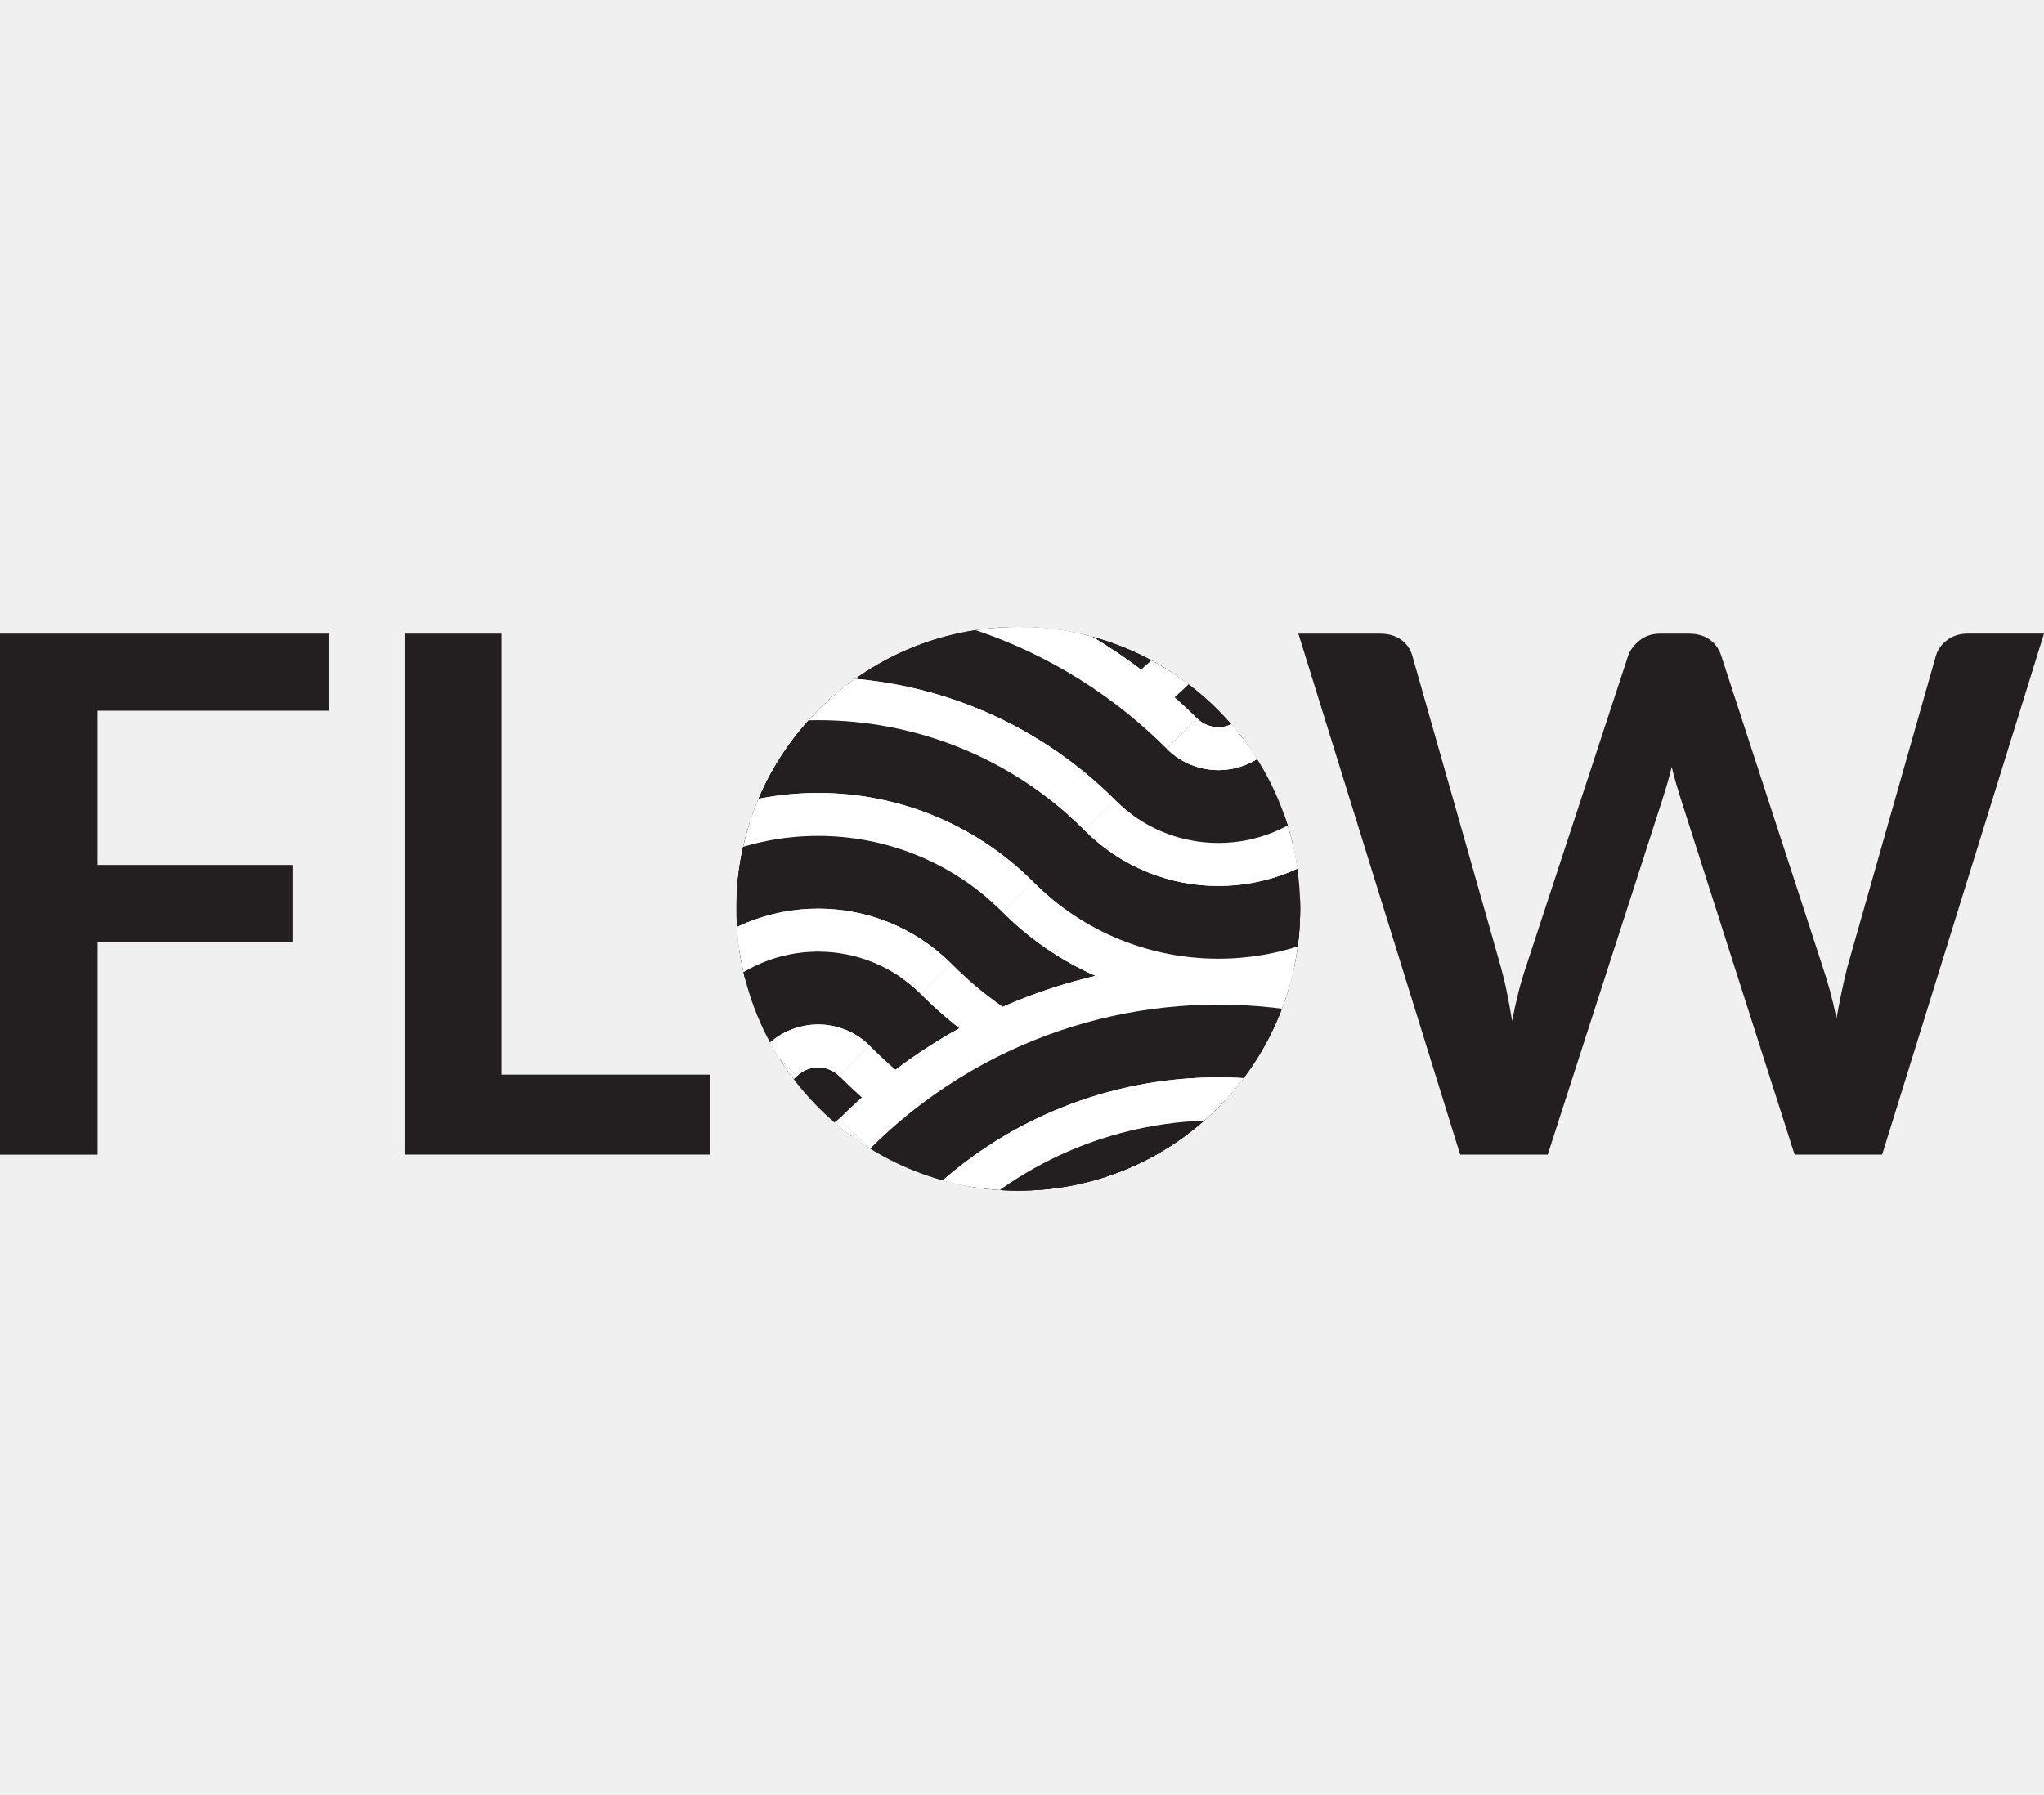
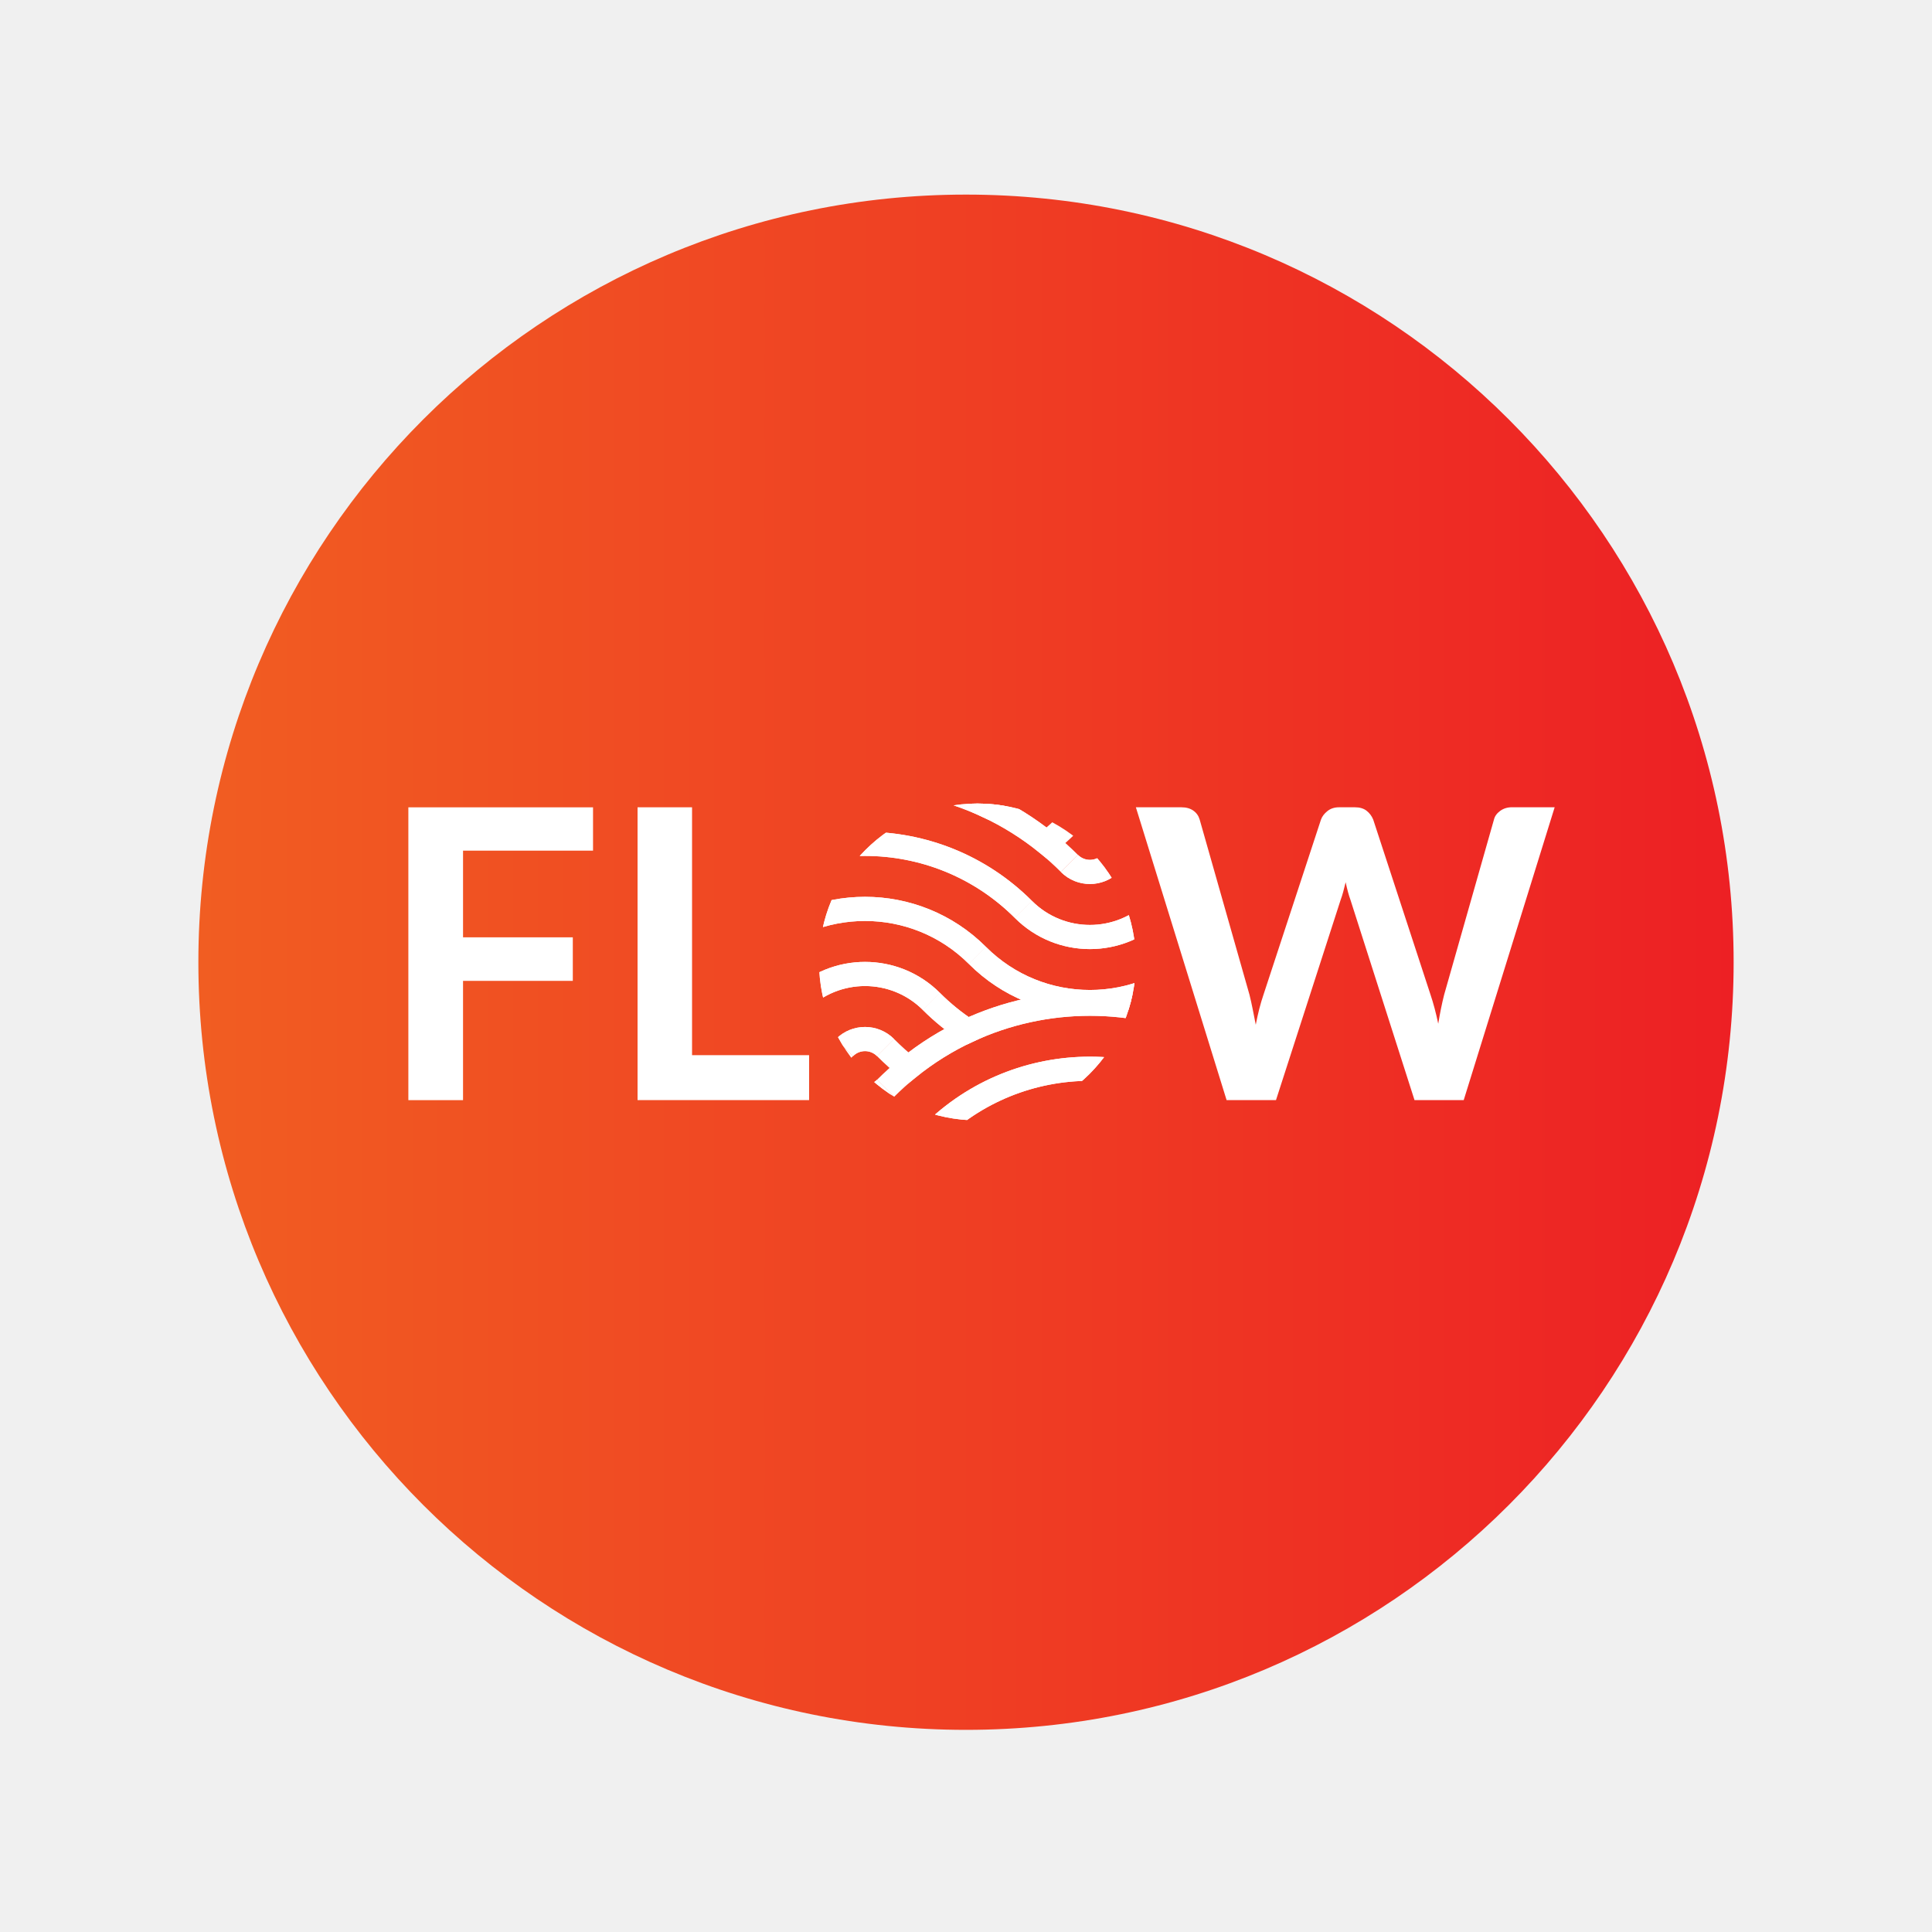
- <svg xmlns="http://www.w3.org/2000/svg" id="Layer_1" data-name="Layer 1" viewBox="0 0 304.37 267.31">
+ <svg xmlns="http://www.w3.org/2000/svg" id="Icons" viewBox="0 0 512 512">
  <defs>
    <style>
-       .cls-1 {
-         clip-path: url(#clippath);
+       .cls-1, .cls-2 {
+         fill: none;
      }

      .cls-2 {
        stroke: #fff;
        stroke-miterlimit: 10;
        stroke-width: 6.4px;
      }

-       .cls-2, .cls-3, .cls-4 {
-         fill: #231f20;
+       .cls-3 {
+         fill: #fff;
      }

      .cls-4 {
-         stroke-width: 0px;
+         fill: url(#New_Gradient_Swatch_1);
+       }
+ 
+       .cls-5 {
+         clip-path: url(#clippath);
      }
    </style>
+     <linearGradient id="New_Gradient_Swatch_1" data-name="New Gradient Swatch 1" x1="52.57" y1="255" x2="459.43" y2="255" gradientUnits="userSpaceOnUse">
+       <stop offset="0" stop-color="#f15d22" />
+       <stop offset="1" stop-color="#ed2024" />
+     </linearGradient>
    <clipPath id="clippath">
-       <circle class="cls-4" cx="151.63" cy="135.36" r="41.98" />
+       <circle class="cls-1" cx="259.04" cy="254.93" r="41.98" />
    </clipPath>
  </defs>
+   <circle class="cls-4" cx="256" cy="255" r="203.43" />
  <g>
-     <path class="cls-4" d="M48.94,94.38v11.48H14.54v22.97h29.03v11.54H14.54v31.61H0v-77.6h48.94Z" />
-     <path class="cls-4" d="M74.7,160.06h31.07v11.91h-45.51v-77.59h14.44v65.68Z" />
-   </g>
-   <g>
-     <circle class="cls-3" cx="151.63" cy="135.36" r="41.98" />
-     <g class="cls-1">
+     <g>
+       <path class="cls-3" d="M122.71,225.43v22.97h29.09v11.54h-29.09v31.61h-14.49v-77.6h48.94v11.48h-34.45Z" />
+       <path class="cls-3" d="M214.42,279.63v11.91h-45.46v-77.6h14.44v65.69h31.02Z" />
+     </g>
+     <g class="cls-5">
      <g>
-         <path class="cls-2" d="M163.82,205.44c-2.97,2.97-6.18,5.56-9.57,7.77,5.53,2.58,10.82,5.87,15.73,9.84,2.08-1.68,4.09-3.49,6.02-5.42" />
-         <path class="cls-2" d="M79.84,205.44c2.97,2.97,6.18,5.56,9.57,7.77,20.5-9.57,44.36-9.57,64.85,0,3.38-2.21,6.59-4.79,9.57-7.77M151.63,193.25c-16.46,16.46-43.14,16.46-59.6,0" />
-         <path class="cls-2" d="M92.03,193.25c16.46,16.46,43.14,16.46,59.6,0M139.44,181.06c-9.73,9.73-25.49,9.73-35.22,0" />
-         <path class="cls-2" d="M104.22,181.06c9.73,9.73,25.49,9.73,35.22,0M127.25,168.87c-2.99,2.99-7.84,2.99-10.84,0" />
-         <path class="cls-2" d="M116.41,168.87c2.99,2.99,7.84,2.99,10.84,0" />
-         <path class="cls-2" d="M176.01,228.47c-1.93-1.93-3.95-3.74-6.02-5.42-4.91-3.98-10.2-7.26-15.73-9.84-20.5-9.57-44.36-9.57-64.85,0-5.53,2.58-10.82,5.87-15.73,9.84-2.08,1.68-4.09,3.49-6.02,5.42M79.84,240.66c23.19-23.19,60.79-23.19,83.98,0" />
-         <path class="cls-2" d="M163.82,240.66c-23.19-23.19-60.79-23.19-83.98,0M92.03,252.85c16.46-16.46,43.14-16.46,59.6,0" />
-         <path class="cls-2" d="M151.63,252.85c-16.46-16.46-43.14-16.46-59.6,0M104.22,265.04c9.73-9.73,25.49-9.73,35.22,0" />
-       </g>
-       <g>
-         <path class="cls-2" d="M104.22,145.84c-2.97,2.97-6.18,5.56-9.57,7.77,5.53,2.58,10.82,5.87,15.73,9.84,2.08-1.68,4.09-3.49,6.02-5.42" />
-         <path class="cls-2" d="M20.24,145.84c2.97,2.97,6.18,5.56,9.57,7.77,20.5-9.57,44.36-9.57,64.85,0,3.38-2.21,6.59-4.79,9.57-7.77M92.03,133.65c-16.46,16.46-43.14,16.46-59.6,0" />
-         <path class="cls-2" d="M32.43,133.65c16.46,16.46,43.14,16.46,59.6,0M79.84,121.46c-9.73,9.73-25.49,9.73-35.22,0" />
-         <path class="cls-2" d="M44.62,121.46c9.73,9.73,25.49,9.73,35.22,0M67.65,109.27c-2.99,2.99-7.84,2.99-10.84,0" />
-         <path class="cls-2" d="M56.81,109.27c2.99,2.99,7.84,2.99,10.84,0" />
-         <path class="cls-2" d="M116.41,168.87c-1.93-1.93-3.95-3.74-6.02-5.42-4.91-3.98-10.2-7.26-15.73-9.84-20.5-9.57-44.36-9.57-64.85,0-5.53,2.58-10.82,5.87-15.73,9.84-2.08,1.68-4.09,3.49-6.02,5.42M20.24,181.06c23.19-23.19,60.79-23.19,83.98,0" />
-         <path class="cls-2" d="M104.22,181.06c-23.19-23.19-60.79-23.19-83.98,0M32.43,193.25c16.46-16.46,43.14-16.46,59.6,0" />
-         <path class="cls-2" d="M92.03,193.25c-16.46-16.46-43.14-16.46-59.6,0M44.62,205.44c9.73-9.73,25.49-9.73,35.22,0" />
-       </g>
-       <g>
-         <path class="cls-2" d="M127.25,158.03c1.93,1.93,3.95,3.74,6.02,5.42,4.91-3.98,10.2-7.26,15.73-9.84-3.38-2.21-6.59-4.79-9.57-7.77" />
-         <path class="cls-2" d="M223.42,145.84c-2.97,2.97-6.18,5.56-9.57,7.77,5.53,2.58,10.82,5.87,15.73,9.84,2.08-1.68,4.09-3.49,6.02-5.42" />
-         <path class="cls-2" d="M139.44,145.84c2.97,2.97,6.18,5.56,9.57,7.77,20.5-9.57,44.36-9.57,64.85,0,3.38-2.21,6.59-4.79,9.57-7.77M211.23,133.65c-16.46,16.46-43.14,16.46-59.6,0" />
-         <path class="cls-2" d="M151.63,133.65c16.46,16.46,43.14,16.46,59.6,0M199.04,121.46c-9.73,9.73-25.49,9.73-35.22,0" />
-         <path class="cls-2" d="M163.82,121.46c9.73,9.73,25.49,9.73,35.22,0M186.85,109.27c-2.99,2.99-7.84,2.99-10.84,0" />
-         <path class="cls-2" d="M176.01,109.27c2.99,2.99,7.84,2.99,10.84,0" />
-         <path class="cls-2" d="M235.61,168.87c-1.93-1.93-3.95-3.74-6.02-5.42-4.91-3.98-10.2-7.26-15.73-9.84-20.5-9.57-44.36-9.57-64.85,0-5.53,2.58-10.82,5.87-15.73,9.84-2.08,1.68-4.09,3.49-6.02,5.42M139.44,181.06c23.19-23.19,60.79-23.19,83.98,0" />
-         <path class="cls-2" d="M223.42,181.06c-23.19-23.19-60.79-23.19-83.98,0M151.63,193.25c16.46-16.46,43.14-16.46,59.6,0" />
-         <path class="cls-2" d="M211.23,193.25c-16.46-16.46-43.14-16.46-59.6,0M163.82,205.44c9.73-9.73,25.49-9.73,35.22,0" />
-         <path class="cls-2" d="M199.04,205.44c-9.73-9.73-25.49-9.73-35.22,0M176.01,217.63c2.99-2.99,7.84-2.99,10.84,0" />
-         <path class="cls-2" d="M186.85,217.63c-2.99-2.99-7.84-2.99-10.84,0" />
-       </g>
-       <g>
-         <path class="cls-2" d="M67.65,98.43c1.93,1.93,3.95,3.74,6.02,5.42,4.91-3.98,10.2-7.26,15.73-9.84-3.38-2.21-6.59-4.79-9.57-7.77" />
-         <path class="cls-2" d="M163.82,86.24c-2.97,2.97-6.18,5.56-9.57,7.77,5.53,2.58,10.82,5.87,15.73,9.84,2.08-1.68,4.09-3.49,6.02-5.42" />
-         <path class="cls-2" d="M79.84,86.24c2.97,2.97,6.18,5.56,9.57,7.77,20.5-9.57,44.36-9.57,64.85,0,3.38-2.21,6.59-4.79,9.57-7.77M151.63,74.05c-16.46,16.46-43.14,16.46-59.6,0" />
-         <path class="cls-2" d="M92.03,74.05c16.46,16.46,43.14,16.46,59.6,0M139.44,61.86c-9.73,9.73-25.49,9.73-35.22,0" />
-         <path class="cls-2" d="M104.22,61.86c9.73,9.73,25.49,9.73,35.22,0M127.25,49.67c-2.99,2.99-7.84,2.99-10.84,0" />
-         <path class="cls-2" d="M116.41,49.67c2.99,2.99,7.84,2.99,10.84,0" />
-         <path class="cls-2" d="M176.01,109.27c-1.93-1.93-3.95-3.74-6.02-5.42-4.91-3.98-10.2-7.26-15.73-9.84-20.5-9.57-44.36-9.57-64.85,0-5.53,2.58-10.82,5.87-15.73,9.84-2.08,1.68-4.09,3.49-6.02,5.42M79.84,121.46c23.19-23.19,60.79-23.19,83.98,0" />
-         <path class="cls-2" d="M163.82,121.46c-23.19-23.19-60.79-23.19-83.98,0M92.03,133.65c16.46-16.46,43.14-16.46,59.6,0" />
-         <path class="cls-2" d="M151.63,133.65c-16.46-16.46-43.14-16.46-59.6,0M104.22,145.84c9.73-9.73,25.49-9.73,35.22,0" />
-         <path class="cls-2" d="M139.44,145.84c-9.73-9.73-25.49-9.73-35.22,0M116.41,158.03c2.99-2.99,7.84-2.99,10.84,0" />
-         <path class="cls-2" d="M127.25,158.03c-2.99-2.99-7.84-2.99-10.84,0" />
-       </g>
-       <g>
-         <path class="cls-2" d="M186.85,98.43c1.93,1.93,3.95,3.74,6.02,5.42,4.91-3.98,10.2-7.26,15.73-9.84-3.38-2.21-6.59-4.79-9.57-7.77" />
-         <path class="cls-2" d="M199.04,86.24c2.97,2.97,6.18,5.56,9.57,7.77,20.5-9.57,44.36-9.57,64.85,0,3.38-2.21,6.59-4.79,9.57-7.77M270.83,74.05c-16.46,16.46-43.14,16.46-59.6,0" />
-         <path class="cls-2" d="M211.23,74.05c16.46,16.46,43.14,16.46,59.6,0M258.64,61.86c-9.73,9.73-25.49,9.73-35.22,0" />
-         <path class="cls-2" d="M295.21,109.27c-1.93-1.93-3.95-3.74-6.02-5.42-4.91-3.98-10.2-7.26-15.73-9.84-20.5-9.57-44.36-9.57-64.85,0-5.53,2.58-10.82,5.87-15.73,9.84-2.08,1.68-4.09,3.49-6.02,5.42M199.04,121.46c23.19-23.19,60.79-23.19,83.98,0" />
-         <path class="cls-2" d="M283.02,121.46c-23.19-23.19-60.79-23.19-83.98,0M211.23,133.65c16.46-16.46,43.14-16.46,59.6,0" />
-         <path class="cls-2" d="M270.83,133.65c-16.46-16.46-43.14-16.46-59.6,0M223.42,145.84c9.73-9.73,25.49-9.73,35.22,0" />
-         <path class="cls-2" d="M258.64,145.84c-9.73-9.73-25.49-9.73-35.22,0M235.61,158.03c2.99-2.99,7.84-2.99,10.84,0" />
-         <path class="cls-2" d="M246.45,158.03c-2.99-2.99-7.84-2.99-10.84,0" />
-       </g>
-       <g>
-         <path class="cls-2" d="M127.25,38.83c1.93,1.93,3.95,3.74,6.02,5.42,4.91-3.98,10.2-7.26,15.73-9.84-3.38-2.21-6.59-4.79-9.57-7.77" />
-         <path class="cls-2" d="M139.44,26.64c2.97,2.97,6.18,5.56,9.57,7.77,20.5-9.57,44.36-9.57,64.85,0,3.38-2.21,6.59-4.79,9.57-7.77M211.23,14.45c-16.46,16.46-43.14,16.46-59.6,0" />
-         <path class="cls-2" d="M151.63,14.45c16.46,16.46,43.14,16.46,59.6,0M199.04,2.26c-9.73,9.73-25.49,9.73-35.22,0" />
-         <path class="cls-2" d="M235.61,49.67c-1.93-1.93-3.95-3.74-6.02-5.42-4.91-3.98-10.2-7.26-15.73-9.84-20.5-9.57-44.36-9.57-64.85,0-5.53,2.58-10.82,5.87-15.73,9.84-2.08,1.68-4.09,3.49-6.02,5.42M139.44,61.86c23.19-23.19,60.79-23.19,83.98,0" />
-         <path class="cls-2" d="M223.42,61.86c-23.19-23.19-60.79-23.19-83.98,0M151.63,74.05c16.46-16.46,43.14-16.46,59.6,0" />
-         <path class="cls-2" d="M211.23,74.05c-16.46-16.46-43.14-16.46-59.6,0M163.82,86.24c9.73-9.73,25.49-9.73,35.22,0" />
-         <path class="cls-2" d="M199.04,86.24c-9.73-9.73-25.49-9.73-35.22,0M176.01,98.43c2.99-2.99,7.84-2.99,10.84,0" />
-         <path class="cls-2" d="M186.85,98.43c-2.99-2.99-7.84-2.99-10.84,0" />
+         <g>
+           <g>
+             <path class="cls-2" d="M271.23,325.01c-2.97,2.97-6.18,5.56-9.57,7.77,5.53,2.58,10.82,5.87,15.73,9.84,2.08-1.68,4.09-3.49,6.02-5.42" />
+             <path class="cls-2" d="M187.25,325.01c2.97,2.97,6.18,5.56,9.57,7.77,20.5-9.57,44.36-9.57,64.85,0,3.38-2.21,6.59-4.79,9.57-7.77M259.04,312.82c-16.46,16.46-43.14,16.46-59.6,0" />
+             <path class="cls-2" d="M199.44,312.82c16.46,16.46,43.14,16.46,59.6,0M246.85,300.62c-9.73,9.73-25.49,9.73-35.22,0" />
+             <path class="cls-2" d="M211.63,300.62c9.73,9.73,25.49,9.73,35.22,0M234.66,288.43c-2.99,2.99-7.84,2.99-10.84,0" />
+             <path class="cls-2" d="M223.82,288.43c2.99,2.99,7.84,2.99,10.84,0" />
+             <path class="cls-2" d="M283.42,348.03c-1.93-1.93-3.95-3.74-6.02-5.42-4.91-3.98-10.2-7.26-15.73-9.84-20.5-9.57-44.36-9.57-64.85,0-5.53,2.58-10.82,5.87-15.73,9.84-2.08,1.68-4.09,3.49-6.02,5.42M187.25,360.23c23.19-23.19,60.79-23.19,83.98,0" />
+             <path class="cls-2" d="M271.23,360.23c-23.19-23.19-60.79-23.19-83.98,0M199.44,372.42c16.46-16.46,43.14-16.46,59.6,0" />
+             <path class="cls-2" d="M259.04,372.42c-16.46-16.46-43.14-16.46-59.6,0M211.63,384.61c9.73-9.73,25.49-9.73,35.22,0" />
+           </g>
+           <g>
+             <path class="cls-2" d="M211.63,265.41c-2.97,2.97-6.18,5.56-9.57,7.77,5.53,2.58,10.82,5.87,15.73,9.84,2.08-1.68,4.09-3.49,6.02-5.42" />
+             <path class="cls-2" d="M127.65,265.41c2.97,2.97,6.18,5.56,9.57,7.77,20.5-9.57,44.36-9.57,64.85,0,3.38-2.21,6.59-4.79,9.57-7.77M199.44,253.21c-16.46,16.46-43.14,16.46-59.6,0" />
+             <path class="cls-2" d="M139.84,253.21c16.46,16.46,43.14,16.46,59.6,0M187.25,241.02c-9.73,9.73-25.49,9.73-35.22,0" />
+             <path class="cls-2" d="M152.03,241.02c9.73,9.73,25.49,9.73,35.22,0M175.06,228.83c-2.99,2.99-7.84,2.99-10.84,0" />
+             <path class="cls-2" d="M164.22,228.83c2.99,2.99,7.84,2.99,10.84,0" />
+             <path class="cls-2" d="M223.82,288.43c-1.93-1.93-3.95-3.74-6.02-5.42-4.91-3.98-10.2-7.26-15.73-9.84-20.5-9.57-44.36-9.57-64.85,0-5.53,2.58-10.82,5.87-15.73,9.84-2.08,1.68-4.09,3.49-6.02,5.42M127.65,300.62c23.19-23.19,60.79-23.19,83.98,0" />
+             <path class="cls-2" d="M211.63,300.62c-23.19-23.19-60.79-23.19-83.98,0M139.84,312.82c16.46-16.46,43.14-16.46,59.6,0" />
+             <path class="cls-2" d="M199.44,312.82c-16.46-16.46-43.14-16.46-59.6,0M152.03,325.01c9.73-9.73,25.49-9.73,35.22,0" />
+           </g>
+         </g>
+         <g>
+           <g>
+             <path class="cls-2" d="M234.66,277.6c1.93,1.93,3.95,3.74,6.02,5.42,4.91-3.98,10.2-7.26,15.73-9.84-3.38-2.21-6.59-4.79-9.57-7.77" />
+             <path class="cls-2" d="M330.83,265.41c-2.97,2.97-6.18,5.56-9.57,7.77,5.53,2.58,10.82,5.87,15.73,9.84,2.08-1.68,4.09-3.49,6.02-5.42" />
+             <path class="cls-2" d="M246.85,265.41c2.97,2.97,6.18,5.56,9.57,7.77,20.5-9.57,44.36-9.57,64.85,0,3.38-2.21,6.59-4.79,9.57-7.77M318.64,253.21c-16.46,16.46-43.14,16.46-59.6,0" />
+             <path class="cls-2" d="M259.04,253.21c16.46,16.46,43.14,16.46,59.6,0M306.45,241.02c-9.73,9.73-25.49,9.73-35.22,0" />
+             <path class="cls-2" d="M271.23,241.02c9.73,9.73,25.49,9.73,35.22,0M294.26,228.83c-2.99,2.99-7.84,2.99-10.84,0" />
+             <path class="cls-2" d="M283.42,228.83c2.99,2.99,7.84,2.99,10.84,0" />
+             <path class="cls-2" d="M343.02,288.43c-1.93-1.93-3.95-3.74-6.02-5.42-4.91-3.98-10.2-7.26-15.73-9.84-20.5-9.57-44.36-9.57-64.85,0-5.53,2.58-10.82,5.87-15.73,9.84-2.08,1.68-4.09,3.49-6.02,5.42M246.85,300.62c23.19-23.19,60.79-23.19,83.98,0" />
+             <path class="cls-2" d="M330.83,300.62c-23.19-23.19-60.79-23.19-83.98,0M259.04,312.82c16.46-16.46,43.14-16.46,59.6,0" />
+             <path class="cls-2" d="M318.64,312.82c-16.46-16.46-43.14-16.46-59.6,0M271.23,325.01c9.73-9.73,25.49-9.73,35.22,0" />
+             <path class="cls-2" d="M306.45,325.01c-9.73-9.73-25.49-9.73-35.22,0M283.42,337.2c2.99-2.99,7.84-2.99,10.84,0" />
+             <path class="cls-2" d="M294.26,337.2c-2.99-2.99-7.84-2.99-10.84,0" />
+           </g>
+           <g>
+             <path class="cls-2" d="M175.06,218c1.93,1.93,3.95,3.74,6.02,5.42,4.91-3.98,10.2-7.26,15.73-9.84-3.38-2.21-6.59-4.79-9.57-7.77" />
+             <path class="cls-2" d="M271.23,205.8c-2.97,2.97-6.18,5.56-9.57,7.77,5.53,2.58,10.82,5.87,15.73,9.84,2.08-1.68,4.09-3.49,6.02-5.42" />
+             <path class="cls-2" d="M187.25,205.8c2.97,2.97,6.18,5.56,9.57,7.77,20.5-9.57,44.36-9.57,64.85,0,3.38-2.21,6.59-4.79,9.57-7.77M259.04,193.61c-16.46,16.46-43.14,16.46-59.6,0" />
+             <path class="cls-2" d="M199.44,193.61c16.46,16.46,43.14,16.46,59.6,0M246.85,181.42c-9.73,9.73-25.49,9.73-35.22,0" />
+             <path class="cls-2" d="M211.63,181.42c9.73,9.73,25.49,9.73,35.22,0M234.66,169.23c-2.99,2.99-7.84,2.99-10.84,0" />
+             <path class="cls-2" d="M223.82,169.23c2.99,2.99,7.84,2.99,10.84,0" />
+             <path class="cls-2" d="M283.42,228.83c-1.93-1.93-3.95-3.74-6.02-5.42-4.91-3.98-10.2-7.26-15.73-9.84-20.5-9.57-44.36-9.57-64.85,0-5.53,2.58-10.82,5.87-15.73,9.84-2.08,1.68-4.09,3.49-6.02,5.42M187.25,241.02c23.19-23.19,60.79-23.19,83.98,0" />
+             <path class="cls-2" d="M271.23,241.02c-23.19-23.19-60.79-23.19-83.98,0M199.44,253.21c16.46-16.46,43.14-16.46,59.6,0" />
+             <path class="cls-2" d="M259.04,253.21c-16.46-16.46-43.14-16.46-59.6,0M211.63,265.41c9.73-9.73,25.49-9.73,35.22,0" />
+             <path class="cls-2" d="M246.85,265.41c-9.73-9.73-25.49-9.73-35.22,0M223.82,277.6c2.99-2.99,7.84-2.99,10.84,0" />
+             <path class="cls-2" d="M234.66,277.6c-2.99-2.99-7.84-2.99-10.84,0" />
+           </g>
+         </g>
+         <g>
+           <g>
+             <path class="cls-2" d="M294.26,218c1.93,1.93,3.95,3.74,6.02,5.42,4.91-3.98,10.2-7.26,15.73-9.84-3.38-2.21-6.59-4.79-9.57-7.77" />
+             <path class="cls-2" d="M306.45,205.8c2.97,2.97,6.18,5.56,9.57,7.77,20.5-9.57,44.36-9.57,64.85,0,3.38-2.21,6.59-4.79,9.57-7.77M378.24,193.61c-16.46,16.46-43.14,16.46-59.6,0" />
+             <path class="cls-2" d="M318.64,193.61c16.46,16.46,43.14,16.46,59.6,0M366.05,181.42c-9.73,9.73-25.49,9.73-35.22,0" />
+             <path class="cls-2" d="M402.62,228.83c-1.93-1.93-3.95-3.74-6.02-5.42-4.91-3.98-10.2-7.26-15.73-9.84-20.5-9.57-44.36-9.57-64.85,0-5.53,2.58-10.82,5.87-15.73,9.84-2.08,1.68-4.09,3.49-6.02,5.42M306.45,241.02c23.19-23.19,60.79-23.19,83.98,0" />
+             <path class="cls-2" d="M390.43,241.02c-23.19-23.19-60.79-23.19-83.98,0M318.64,253.21c16.46-16.46,43.14-16.46,59.6,0" />
+             <path class="cls-2" d="M378.24,253.21c-16.46-16.46-43.14-16.46-59.6,0M330.83,265.41c9.73-9.73,25.49-9.73,35.22,0" />
+             <path class="cls-2" d="M366.05,265.41c-9.73-9.73-25.49-9.73-35.22,0M343.02,277.6c2.99-2.99,7.84-2.99,10.84,0" />
+             <path class="cls-2" d="M353.86,277.6c-2.99-2.99-7.84-2.99-10.84,0" />
+           </g>
+           <g>
+             <path class="cls-2" d="M234.66,158.39c1.93,1.93,3.95,3.74,6.02,5.42,4.91-3.98,10.2-7.26,15.73-9.84-3.38-2.21-6.59-4.79-9.57-7.77" />
+             <path class="cls-2" d="M246.85,146.2c2.97,2.97,6.18,5.56,9.57,7.77,20.5-9.57,44.36-9.57,64.85,0,3.38-2.21,6.59-4.79,9.57-7.77M318.64,134.01c-16.46,16.46-43.14,16.46-59.6,0" />
+             <path class="cls-2" d="M259.04,134.01c16.46,16.46,43.14,16.46,59.6,0M306.45,121.82c-9.73,9.73-25.49,9.73-35.22,0" />
+             <path class="cls-2" d="M343.02,169.23c-1.93-1.93-3.95-3.74-6.02-5.42-4.91-3.98-10.2-7.26-15.73-9.84-20.5-9.57-44.36-9.57-64.85,0-5.53,2.58-10.82,5.87-15.73,9.84-2.08,1.68-4.09,3.49-6.02,5.42M246.85,181.42c23.19-23.19,60.79-23.19,83.98,0" />
+             <path class="cls-2" d="M330.83,181.42c-23.19-23.19-60.79-23.19-83.98,0M259.04,193.61c16.46-16.46,43.14-16.46,59.6,0" />
+             <path class="cls-2" d="M318.64,193.61c-16.46-16.46-43.14-16.46-59.6,0M271.23,205.8c9.73-9.73,25.49-9.73,35.22,0" />
+             <path class="cls-2" d="M306.45,205.8c-9.73-9.73-25.49-9.73-35.22,0M283.42,218c2.99-2.99,7.84-2.99,10.84,0" />
+             <path class="cls-2" d="M294.26,218c-2.99-2.99-7.84-2.99-10.84,0" />
+           </g>
+         </g>
      </g>
    </g>
+     <path class="cls-3" d="M412,213.94l-24.1,77.6h-13.04l-16.96-53.02c-.47-1.29-.89-2.86-1.29-4.72-.21.89-.43,1.74-.64,2.52-.21.79-.45,1.52-.7,2.2l-17.12,53.02h-13.09l-24.04-77.6h12.08c1.25,0,2.3.29,3.14.88.84.59,1.4,1.39,1.69,2.39l13.2,46.42c.29,1.15.56,2.39.83,3.73.27,1.34.55,2.75.83,4.21.29-1.5.6-2.92.94-4.24.34-1.32.71-2.56,1.1-3.7l15.24-46.42c.29-.82.85-1.57,1.69-2.25.84-.68,1.87-1.02,3.09-1.02h4.24c1.25,0,2.27.3,3.06.91.79.61,1.38,1.4,1.77,2.36l15.19,46.42c.75,2.22,1.43,4.78,2.04,7.67.46-2.83.98-5.38,1.56-7.67l13.2-46.42c.21-.89.76-1.66,1.64-2.31.88-.64,1.92-.97,3.14-.97h11.32Z" />
  </g>
-   <path class="cls-4" d="M193.34,94.38h12.13c1.25,0,2.3.29,3.14.88.84.59,1.4,1.39,1.69,2.39l13.2,46.42c.32,1.15.62,2.39.89,3.73.27,1.34.53,2.76.78,4.27.29-1.5.6-2.92.94-4.27.34-1.34.71-2.58,1.1-3.73l15.24-46.42c.29-.82.85-1.57,1.69-2.25s1.87-1.02,3.09-1.02h4.24c1.25,0,2.29.29,3.11.88.82.59,1.4,1.39,1.72,2.39l15.13,46.42c.79,2.29,1.47,4.83,2.04,7.62.25-1.39.51-2.74.78-4.02.27-1.29.54-2.49.83-3.6l13.2-46.42c.25-.89.81-1.66,1.66-2.31.86-.64,1.9-.97,3.11-.97h11.32l-24.1,77.6h-13.04l-16.96-53.02c-.21-.68-.44-1.41-.67-2.2s-.46-1.63-.67-2.52c-.21.89-.44,1.74-.67,2.52-.23.79-.46,1.52-.67,2.2l-17.12,53.02h-13.04l-24.09-77.59Z" />
</svg>
